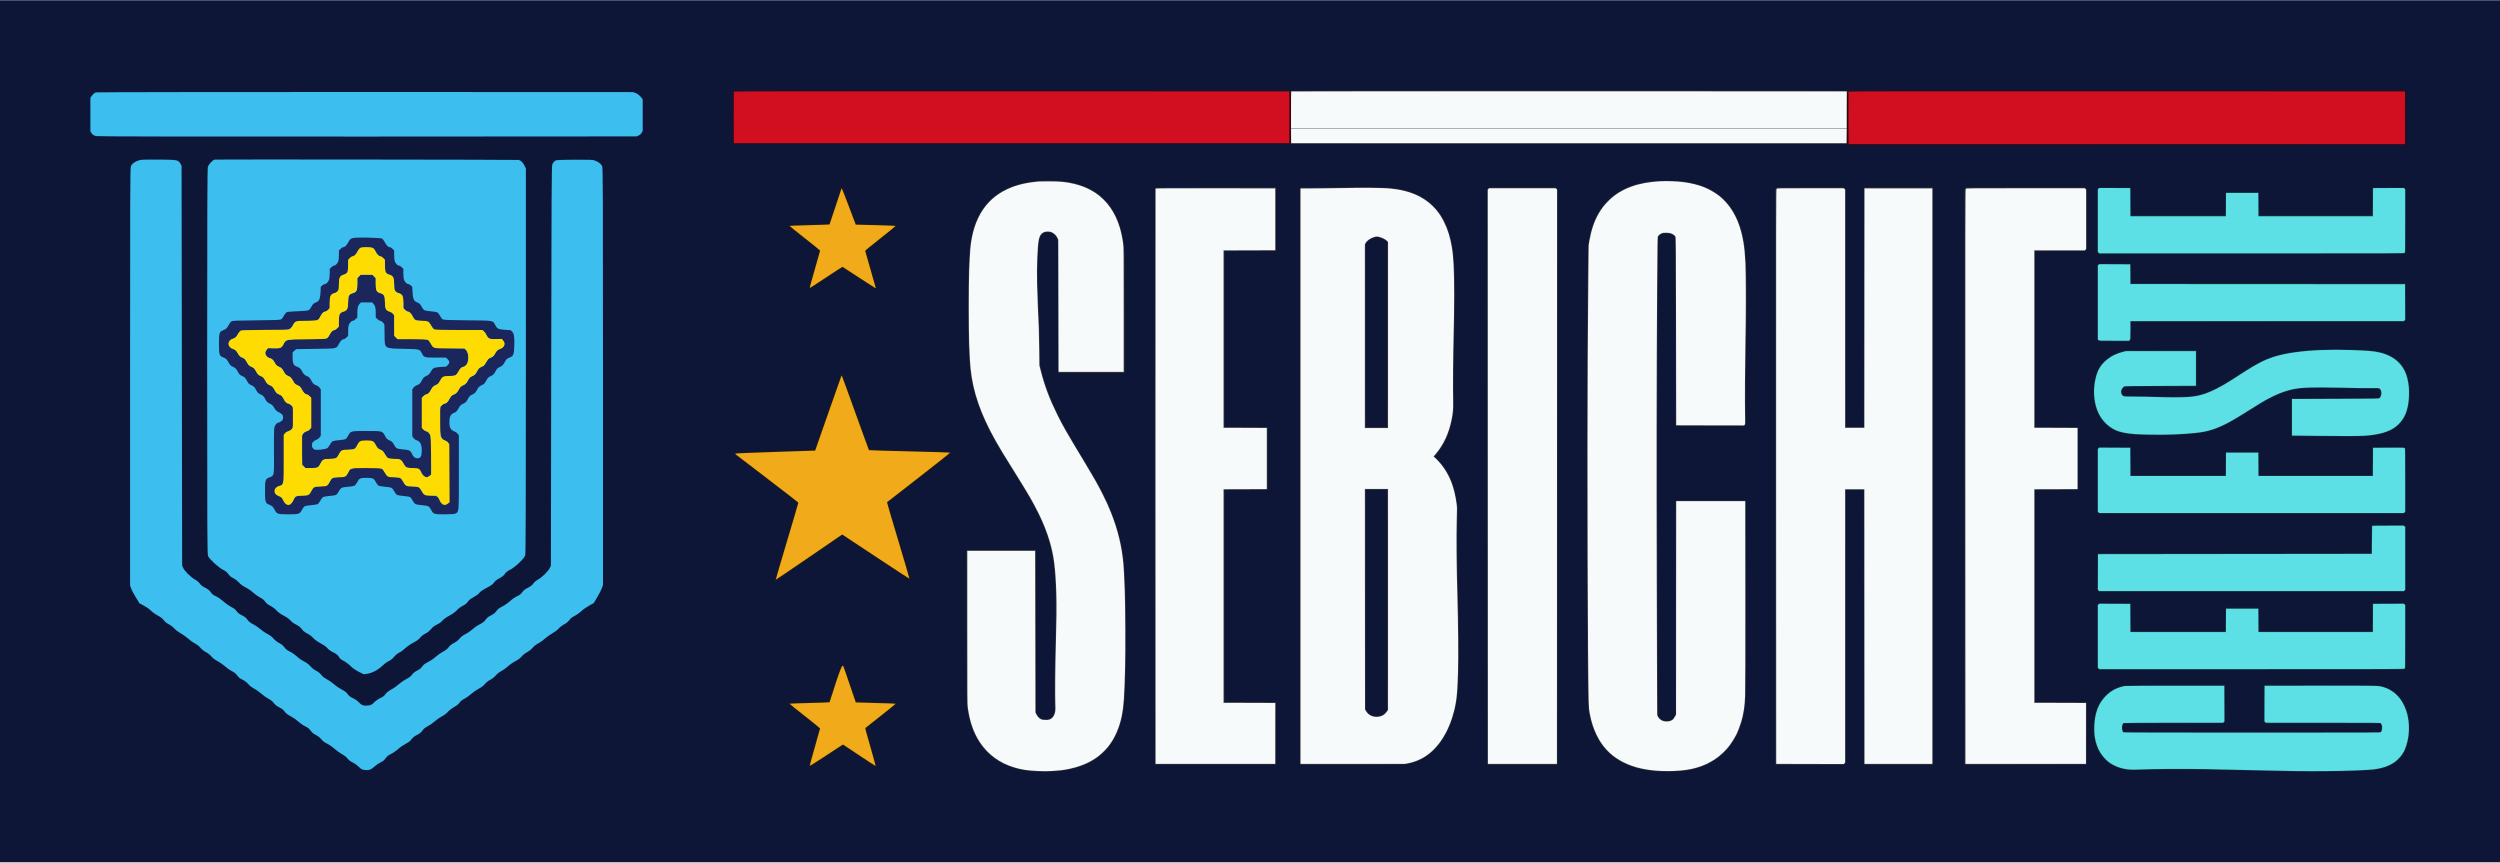
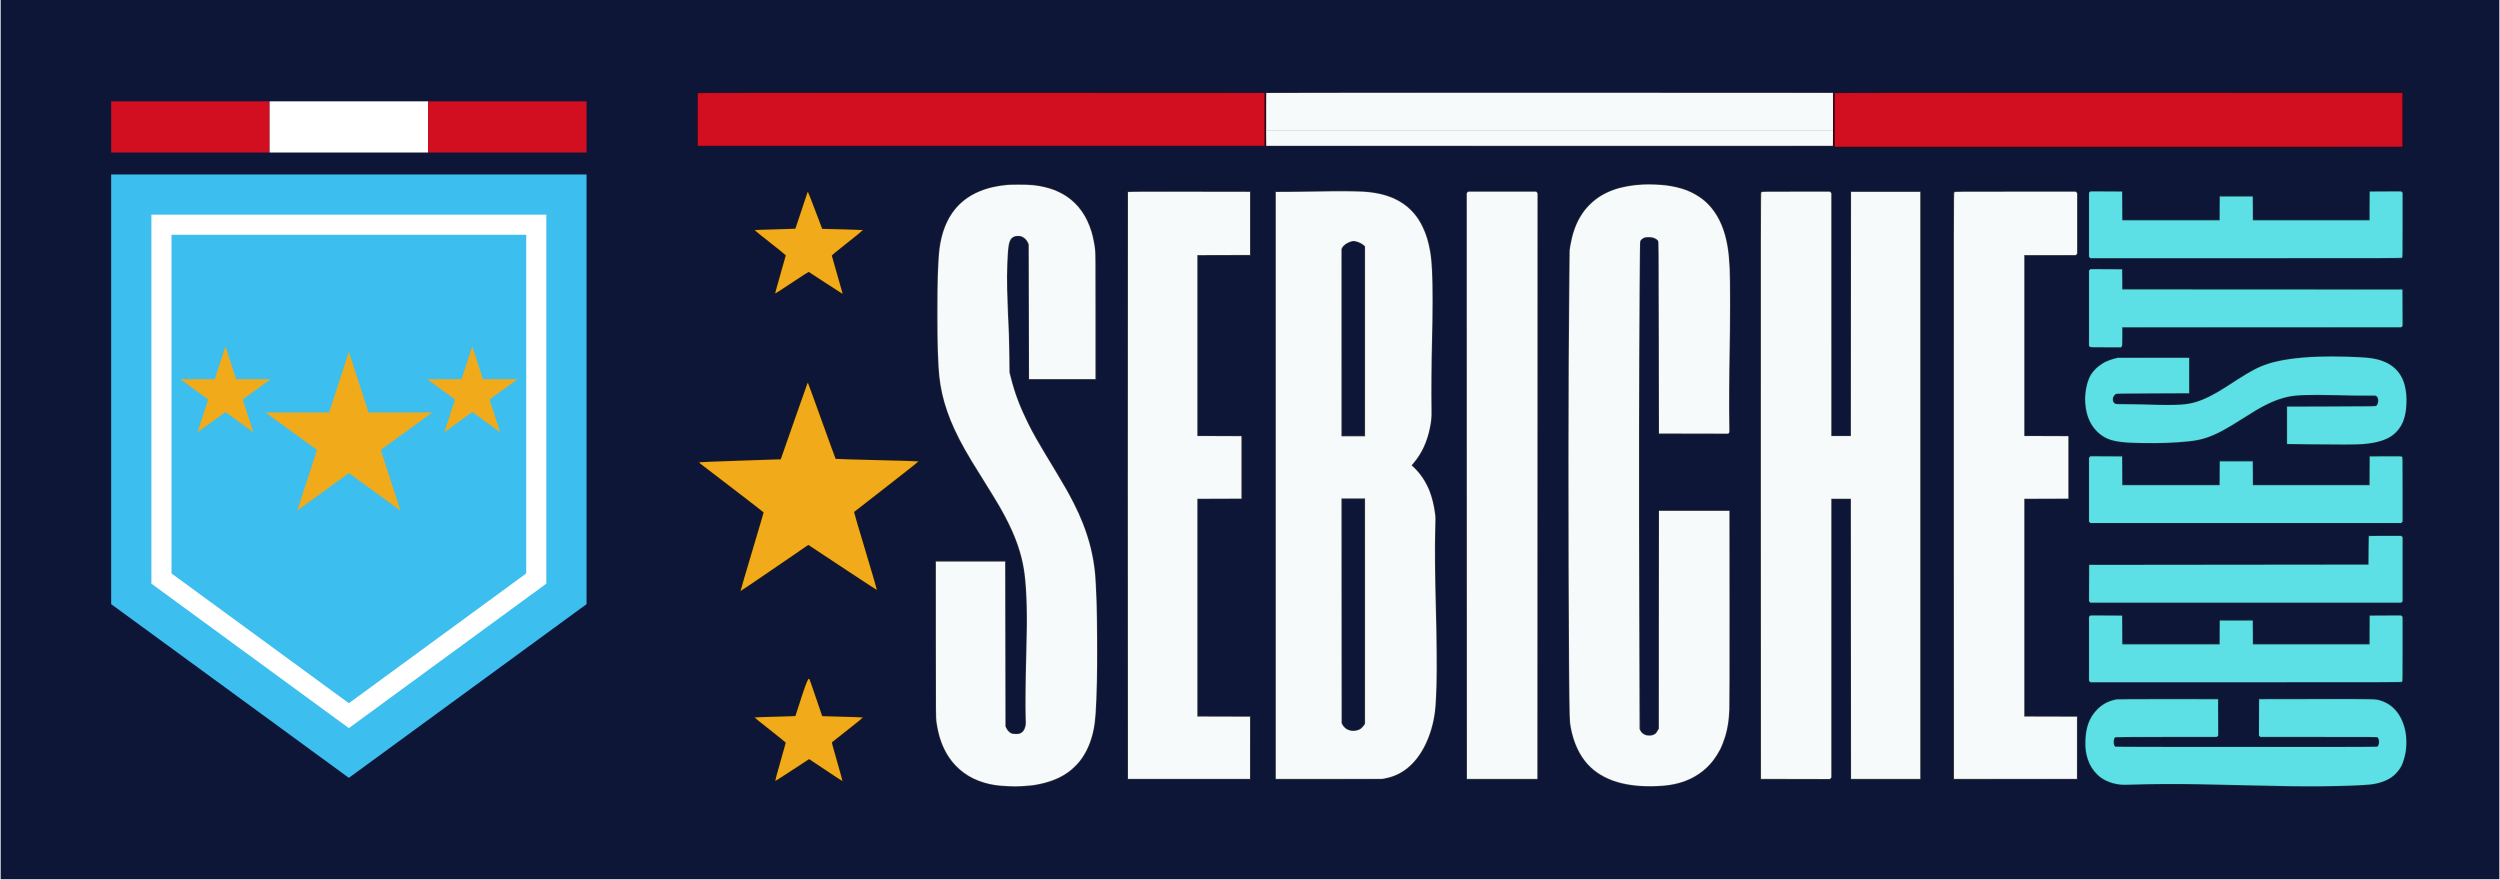
- <svg xmlns="http://www.w3.org/2000/svg" viewBox="-300 -300 8298 2861" width="1200" height="414">
-   <rect x="-300" y="-300" width="8298" height="2861" fill="#0E1638" />
-   <svg x="0" y="0" width="1833.2" height="2261" viewBox="192 80 960 1184">
-     <g transform="translate(0,1344) scale(0.1,-0.1)" fill="#3CBEEF">
-       <path d="M2020 12610 c-40 -10 -67 -39 -130 -142 l-45 -73 -3 -147 -3 -147 46 -98 c59 -122 75 -139 139 -153 35 -7 1474 -9 4721 -8 l4670 3 37 17 c32 14 45 31 90 120 l53 103 -1 136 0 136 -27 54 c-45 92 -109 164 -164 185 l-48 19 -4650 2 c-2557 0 -4666 -3 -4685 -7z" />
-       <path d="M2803 11438 c-82 -14 -151 -56 -178 -108 -14 -26 -15 -436 -15 -3660 l0 -3630 18 -53 c10 -28 47 -98 82 -155 l64 -103 79 -42 c43 -23 99 -63 125 -90 26 -26 79 -63 117 -83 49 -25 79 -48 100 -77 20 -27 53 -54 93 -75 34 -18 76 -51 94 -73 19 -23 64 -57 107 -81 41 -23 101 -65 133 -94 31 -29 83 -66 116 -83 35 -18 73 -47 96 -76 23 -27 61 -57 95 -75 34 -17 72 -47 95 -75 25 -30 61 -57 106 -80 37 -19 94 -59 127 -88 32 -30 86 -68 120 -85 37 -19 73 -47 90 -69 35 -48 46 -56 108 -87 28 -14 67 -45 88 -70 22 -27 64 -59 105 -81 37 -19 94 -60 127 -90 33 -30 88 -68 121 -85 42 -21 71 -45 92 -74 22 -30 51 -53 95 -75 45 -22 74 -45 95 -75 22 -31 51 -53 99 -77 37 -19 96 -59 131 -91 35 -31 91 -70 125 -86 46 -22 71 -42 95 -76 23 -32 52 -56 92 -76 35 -18 73 -47 96 -76 25 -31 59 -56 101 -75 34 -17 92 -57 128 -89 36 -33 92 -73 124 -90 37 -18 74 -47 98 -76 25 -31 56 -55 92 -71 29 -13 76 -46 103 -73 39 -39 58 -50 94 -56 80 -12 122 2 180 56 29 27 77 60 107 74 39 17 63 36 88 71 25 35 50 55 96 77 34 16 90 55 125 86 35 32 94 72 131 91 48 24 77 46 99 77 22 30 51 54 96 76 45 23 73 45 94 75 20 30 48 53 91 75 34 17 88 55 120 84 32 29 90 69 128 89 41 22 83 53 105 80 21 24 66 59 105 81 45 24 77 50 94 75 17 26 45 49 88 70 34 18 88 56 120 86 33 29 90 69 127 88 45 23 81 50 106 80 23 28 61 58 95 75 34 18 72 48 95 75 23 29 61 58 96 76 33 17 86 54 118 84 32 30 90 70 129 89 46 24 82 51 107 81 23 28 61 58 95 75 34 18 72 48 95 75 23 29 61 58 96 76 33 17 85 54 118 84 32 29 92 72 132 94 43 24 88 58 106 80 18 22 60 55 94 73 41 21 73 48 93 75 20 29 49 52 92 73 34 17 85 53 113 80 29 28 90 71 136 97 l84 47 62 105 c35 58 71 130 80 158 l18 53 0 3625 c0 3218 -1 3629 -15 3655 -19 37 -69 75 -126 96 -37 13 -93 15 -347 14 -166 0 -313 -5 -325 -9 -25 -10 -48 -33 -68 -71 -12 -21 -15 -573 -19 -3500 l-5 -3475 -17 -38 c-26 -56 -134 -164 -204 -203 -38 -21 -71 -49 -87 -73 -17 -26 -45 -48 -91 -71 -48 -23 -76 -45 -99 -77 -23 -33 -48 -52 -92 -72 -33 -15 -88 -53 -121 -84 -34 -31 -94 -73 -133 -92 -54 -27 -80 -47 -103 -80 -22 -32 -50 -53 -95 -76 -46 -23 -72 -44 -94 -76 -23 -32 -48 -52 -102 -79 -39 -19 -94 -57 -122 -84 -29 -26 -83 -64 -122 -83 -46 -24 -82 -51 -107 -82 -23 -28 -61 -57 -97 -76 -38 -19 -70 -44 -90 -71 -20 -29 -53 -54 -99 -79 -38 -20 -94 -59 -126 -88 -31 -29 -91 -70 -133 -91 -55 -28 -84 -50 -103 -79 -18 -27 -47 -50 -88 -71 -40 -20 -70 -44 -88 -70 -19 -28 -51 -52 -107 -81 -44 -24 -103 -65 -132 -92 -29 -27 -84 -66 -122 -86 -48 -25 -80 -50 -101 -80 -22 -30 -48 -50 -88 -68 -32 -13 -80 -47 -108 -74 -43 -43 -57 -50 -101 -56 -82 -9 -117 2 -165 54 -26 27 -68 57 -105 74 -46 20 -70 39 -90 69 -20 29 -48 51 -98 77 -38 19 -99 60 -134 91 -35 31 -94 72 -132 92 -45 24 -78 50 -98 78 -20 27 -52 52 -90 71 -36 19 -74 48 -97 76 -25 31 -61 58 -106 81 -38 19 -96 59 -129 90 -33 30 -88 68 -123 85 -46 22 -71 42 -94 74 -21 30 -50 54 -91 74 -36 19 -74 48 -97 76 -25 31 -61 58 -106 81 -37 19 -93 57 -123 84 -30 27 -86 65 -124 85 -51 25 -78 46 -100 78 -22 32 -48 53 -96 77 -47 24 -75 45 -93 72 -18 28 -46 50 -94 74 -37 19 -98 62 -135 96 -39 34 -94 73 -129 89 -47 20 -69 38 -92 72 -23 32 -49 53 -97 77 -47 23 -75 45 -92 71 -16 24 -49 52 -87 73 -73 41 -178 145 -203 201 l-18 40 -5 3475 -5 3475 -20 35 c-40 67 -48 69 -362 72 -155 2 -299 0 -320 -4z" />
-       <path d="M4081 11442 c-34 -5 -104 -80 -119 -128 -9 -32 -12 -768 -12 -3382 0 -2990 2 -3346 15 -3380 21 -53 182 -200 262 -241 44 -22 71 -44 92 -75 22 -31 47 -52 85 -70 32 -15 72 -46 98 -75 28 -32 68 -61 116 -85 40 -20 100 -61 132 -91 32 -30 86 -68 119 -85 42 -21 69 -43 87 -70 19 -28 48 -51 95 -76 41 -22 82 -53 103 -78 23 -28 64 -58 124 -90 57 -30 101 -62 121 -86 18 -22 57 -51 97 -71 48 -24 76 -46 98 -77 21 -30 52 -54 98 -79 39 -20 82 -52 101 -77 23 -26 67 -58 127 -91 57 -31 103 -63 121 -87 18 -21 53 -48 87 -64 65 -30 98 -57 118 -96 9 -17 38 -40 75 -59 34 -17 87 -56 118 -87 37 -38 85 -72 143 -101 l87 -44 58 7 c82 9 194 67 268 140 33 32 83 68 110 81 33 14 66 40 95 75 27 32 62 61 89 73 24 10 71 45 105 76 34 31 96 74 139 96 54 27 91 54 118 86 23 28 60 57 92 72 34 16 69 44 97 77 30 36 62 61 106 81 39 18 75 45 93 67 18 24 64 56 121 87 60 33 104 65 127 91 20 25 62 57 102 78 47 24 76 48 94 75 18 28 48 51 98 77 41 22 84 53 101 76 21 25 63 54 128 87 73 38 103 60 124 90 18 26 50 51 95 75 47 25 76 48 95 76 18 28 46 50 94 74 91 47 245 195 261 251 8 29 11 974 11 3380 l0 3340 -24 51 c-24 52 -63 90 -100 100 -23 5 -5246 11 -5285 6z" />
-     </g>
-     <g transform="translate(0,1344) scale(0.1,-0.1)" fill="#1B265C">
-       <path d="M6530 10084 c-74 -6 -98 -20 -126 -76 -28 -55 -60 -88 -87 -88 -10 0 -32 -13 -48 -29 l-29 -29 0 -81 c0 -44 -5 -92 -11 -108 -14 -38 -48 -73 -72 -73 -10 0 -32 -13 -48 -29 l-29 -29 0 -81 c0 -44 -5 -92 -11 -108 -14 -37 -48 -73 -70 -73 -10 0 -31 -11 -46 -24 l-28 -24 -5 -101 c-6 -102 -21 -142 -61 -162 -7 -3 -27 -13 -42 -20 -18 -8 -39 -32 -53 -61 -13 -26 -34 -54 -47 -62 -15 -10 -73 -15 -194 -20 -112 -4 -180 -10 -194 -18 -11 -7 -32 -34 -45 -60 -13 -26 -34 -54 -47 -62 -18 -12 -98 -15 -432 -18 -339 -3 -414 -6 -433 -18 -13 -8 -37 -40 -53 -71 -29 -54 -39 -63 -101 -87 -56 -23 -63 -50 -63 -232 0 -182 7 -209 63 -232 62 -24 72 -33 102 -89 25 -48 38 -61 80 -80 41 -18 54 -31 80 -80 25 -48 38 -61 80 -80 41 -18 54 -31 80 -80 25 -48 38 -61 80 -80 41 -18 54 -31 80 -80 25 -48 38 -61 80 -80 41 -18 54 -31 80 -80 25 -48 38 -61 79 -79 38 -18 54 -33 77 -74 21 -37 41 -57 71 -71 64 -31 83 -53 83 -96 0 -29 -6 -43 -31 -63 -17 -14 -39 -26 -48 -26 -32 0 -68 -47 -76 -97 -4 -25 -5 -213 -4 -417 3 -432 9 -403 -93 -444 -56 -23 -63 -50 -63 -232 0 -182 7 -209 63 -232 62 -24 72 -33 101 -87 43 -81 54 -85 241 -85 184 0 200 5 236 76 13 26 34 54 47 62 12 9 61 17 112 21 50 4 101 12 113 18 13 6 35 33 48 59 13 26 34 54 47 62 12 9 61 17 112 21 50 4 101 12 113 18 13 6 35 33 48 59 13 26 34 54 47 62 12 9 61 17 112 21 50 4 101 12 113 18 13 6 35 33 48 58 35 71 52 79 164 79 112 0 129 -8 164 -79 13 -25 35 -52 48 -58 12 -6 64 -14 113 -18 51 -4 100 -12 112 -21 13 -8 34 -36 47 -62 13 -26 35 -53 48 -59 12 -6 64 -14 113 -18 51 -4 100 -12 112 -21 13 -8 34 -36 47 -62 13 -26 35 -53 48 -59 12 -6 64 -14 113 -18 51 -4 100 -12 112 -21 13 -8 34 -36 47 -62 36 -72 52 -77 241 -76 135 1 168 4 189 17 52 35 51 15 51 709 l0 647 -21 28 c-11 15 -36 33 -54 39 -74 25 -98 82 -87 206 4 48 11 66 33 89 15 16 35 29 43 29 26 1 56 32 85 86 22 41 37 55 77 73 41 19 54 32 79 80 26 49 39 62 80 80 42 19 55 32 80 80 26 49 39 62 80 80 42 19 55 32 80 80 26 49 39 62 80 80 42 19 55 32 80 80 26 49 39 62 80 80 42 19 55 32 80 80 30 56 40 65 102 89 50 20 62 53 66 183 6 162 -3 225 -36 259 l-27 27 -99 6 c-115 8 -136 18 -170 85 -41 79 -20 76 -481 80 -334 3 -414 6 -432 18 -13 8 -34 36 -47 62 -13 26 -35 53 -48 59 -12 6 -63 14 -113 18 -51 4 -100 12 -112 21 -13 8 -34 36 -47 62 -14 29 -35 53 -53 61 -15 7 -35 17 -42 20 -40 20 -55 60 -61 162 l-5 101 -28 24 c-15 13 -36 24 -46 24 -22 0 -56 36 -70 73 -6 16 -11 64 -11 108 l0 81 -29 29 c-16 16 -38 29 -48 29 -24 0 -58 35 -72 73 -6 16 -11 64 -11 108 l0 81 -29 29 c-16 16 -38 29 -48 29 -27 0 -59 33 -87 88 -13 26 -34 53 -46 60 -22 14 -343 24 -460 16z m308 -190 c12 -8 33 -37 46 -63 14 -28 36 -52 53 -60 15 -7 35 -17 42 -20 40 -20 55 -60 61 -162 l5 -101 28 -24 c15 -13 36 -24 46 -24 22 0 56 -36 70 -73 6 -16 11 -64 11 -108 l0 -81 29 -29 c16 -16 38 -29 48 -29 24 0 58 -35 72 -73 6 -16 11 -64 11 -108 l0 -81 29 -29 c16 -16 38 -29 48 -29 27 0 59 -33 87 -88 13 -26 35 -53 48 -59 12 -6 64 -14 113 -18 50 -3 100 -13 112 -20 12 -8 33 -36 48 -63 14 -26 36 -54 48 -62 18 -12 98 -15 432 -18 457 -4 439 -1 476 -75 35 -69 50 -77 162 -77 l98 0 24 -25 c32 -31 34 -84 4 -111 -12 -10 -40 -28 -62 -39 -30 -14 -50 -34 -71 -71 -23 -41 -39 -56 -77 -74 -41 -18 -54 -31 -79 -79 -26 -49 -39 -62 -80 -80 -42 -19 -55 -32 -80 -80 -26 -48 -39 -62 -79 -79 -39 -18 -53 -33 -80 -81 -27 -48 -42 -62 -80 -80 -39 -17 -53 -32 -80 -80 -28 -48 -42 -62 -82 -80 -41 -19 -54 -32 -79 -80 -30 -56 -40 -65 -102 -89 -54 -22 -63 -51 -66 -227 -6 -258 13 -368 69 -396 7 -3 25 -12 39 -18 52 -24 51 -17 53 -558 l1 -506 -23 -18 c-48 -39 -119 -11 -141 55 -19 59 -44 73 -150 80 -54 4 -104 13 -117 21 -12 8 -34 37 -48 64 -33 59 -51 67 -165 76 -97 7 -122 20 -150 75 -35 68 -50 76 -158 84 -56 4 -106 13 -119 21 -12 8 -33 37 -48 64 -41 75 -44 76 -315 76 -271 0 -278 -2 -316 -77 -13 -26 -34 -54 -47 -62 -12 -9 -61 -17 -112 -21 -49 -4 -101 -12 -113 -18 -13 -6 -35 -33 -48 -59 -13 -26 -34 -54 -47 -62 -12 -9 -61 -17 -112 -21 -49 -4 -101 -12 -113 -18 -13 -6 -35 -33 -48 -59 -33 -66 -53 -76 -164 -84 -106 -7 -131 -21 -150 -80 -22 -65 -89 -93 -139 -58 -12 9 -31 36 -42 61 -14 34 -27 47 -56 59 -59 25 -83 52 -83 95 0 29 7 43 31 63 17 14 39 26 48 26 32 0 68 47 76 97 4 25 5 213 4 417 -3 432 -9 403 93 444 56 23 63 50 63 232 0 182 -7 209 -63 232 -62 24 -72 33 -102 89 -25 48 -38 61 -80 80 -41 18 -54 31 -80 80 -25 48 -38 61 -80 80 -41 18 -54 31 -80 80 -25 48 -38 61 -80 80 -41 18 -54 31 -80 80 -25 48 -38 61 -80 80 -41 18 -54 31 -80 80 -25 48 -38 61 -79 79 -38 18 -54 33 -77 74 -21 37 -41 57 -71 71 -64 31 -83 53 -83 95 0 42 24 69 83 94 23 9 44 28 55 48 9 18 29 45 44 60 l26 28 329 0 c341 0 492 10 530 36 13 8 32 32 43 54 32 63 45 67 237 74 112 4 180 10 194 18 11 7 32 34 45 60 28 55 60 88 87 88 10 0 32 13 48 29 l29 29 0 81 c0 44 5 92 11 108 14 38 48 73 72 73 10 0 32 13 48 29 l29 29 0 81 c0 44 5 92 11 108 14 37 48 73 70 73 10 0 31 11 46 24 l28 24 5 101 c6 102 21 142 61 162 7 3 27 13 42 20 17 8 39 32 53 60 35 71 52 79 164 79 71 0 101 -4 118 -16z" />
-       <path d="M6589 9411 l-29 -29 0 -100 c0 -116 -14 -144 -80 -162 -62 -17 -80 -48 -80 -141 0 -43 -5 -90 -11 -106 -14 -37 -48 -73 -70 -73 -10 0 -31 -11 -46 -24 l-28 -24 -5 -101 c-6 -102 -21 -142 -61 -162 -7 -3 -27 -13 -42 -20 -17 -8 -39 -32 -53 -60 -40 -80 -36 -79 -314 -79 -263 0 -411 -12 -447 -36 -13 -8 -34 -36 -47 -62 -33 -65 -52 -73 -169 -70 l-99 3 -24 -28 c-13 -15 -24 -41 -24 -56 0 -36 32 -77 67 -86 46 -11 72 -33 97 -83 14 -28 36 -53 53 -61 15 -8 39 -19 51 -25 13 -6 37 -36 53 -67 24 -49 36 -60 78 -80 42 -18 55 -31 81 -80 25 -48 38 -61 79 -80 40 -18 55 -32 77 -73 29 -54 59 -85 85 -86 8 0 28 -13 44 -30 l29 -30 1 -237 c1 -131 -1 -250 -3 -265 -5 -33 -47 -78 -73 -78 -30 0 -69 -42 -80 -85 -5 -24 -6 -134 -2 -270 l6 -230 28 -27 27 -28 99 0 c112 0 127 8 162 77 30 59 52 71 156 78 50 4 101 12 113 18 13 6 35 33 48 59 13 26 34 54 47 62 12 9 61 17 112 21 50 4 101 12 113 18 13 6 35 33 48 58 35 71 52 79 164 79 112 0 129 -8 165 -80 20 -39 34 -52 74 -70 39 -18 55 -33 76 -72 43 -78 53 -84 163 -92 110 -8 133 -18 162 -76 35 -68 50 -77 158 -84 53 -4 105 -12 115 -17 10 -6 27 -30 37 -53 21 -49 62 -86 96 -86 12 0 35 11 50 23 l27 24 3 264 c5 365 -7 451 -67 480 -7 3 -26 12 -40 19 -50 23 -53 41 -53 316 l0 254 29 30 c16 17 36 30 44 30 26 1 56 32 85 86 23 42 37 55 77 74 40 18 54 31 74 71 35 67 54 77 167 85 109 8 123 16 159 87 24 47 55 76 82 77 10 0 31 13 47 28 52 52 53 211 1 263 l-27 26 -259 7 c-195 6 -265 11 -282 21 -12 8 -33 36 -48 63 -14 26 -35 54 -47 61 -16 10 -85 15 -262 18 -133 2 -251 6 -263 9 -13 2 -31 16 -40 31 -15 23 -18 51 -18 194 l0 167 -21 29 c-11 15 -34 33 -51 38 -69 23 -93 70 -93 183 0 94 -18 125 -80 142 -66 18 -80 46 -80 162 l0 100 -29 29 -29 29 -102 0 -102 0 -29 -29z m249 -473 c32 -35 42 -72 42 -159 l0 -81 29 -29 c16 -16 38 -29 49 -29 25 0 72 -47 73 -74 1 -11 2 -91 3 -176 2 -239 -11 -230 328 -237 283 -6 284 -6 319 -76 38 -75 41 -77 242 -77 l179 0 29 -29 c36 -37 37 -65 1 -100 l-27 -28 -99 -6 c-115 -8 -134 -17 -171 -85 -21 -39 -37 -54 -76 -71 -41 -19 -54 -32 -79 -80 -30 -56 -40 -65 -102 -89 -15 -6 -35 -23 -45 -39 l-18 -27 0 -407 0 -408 21 -28 c11 -15 34 -33 51 -38 69 -23 93 -70 93 -183 0 -96 -20 -132 -74 -132 -43 0 -74 24 -96 76 -25 58 -50 71 -155 78 -51 4 -100 14 -112 22 -13 8 -34 36 -48 63 -20 40 -34 53 -74 72 -42 18 -55 31 -80 79 -45 85 -46 85 -321 85 -271 0 -278 -2 -316 -77 -13 -26 -34 -54 -47 -62 -12 -9 -61 -17 -112 -21 -49 -4 -101 -12 -113 -18 -13 -6 -35 -33 -48 -59 -13 -26 -34 -54 -47 -62 -32 -21 -193 -39 -221 -24 -32 17 -45 40 -46 79 0 41 24 69 82 92 20 9 45 28 55 43 l18 28 0 401 0 401 -18 27 c-10 16 -30 33 -45 39 -62 24 -72 33 -102 89 -25 48 -38 61 -80 80 -41 18 -54 31 -79 79 -29 53 -40 63 -103 88 -48 20 -63 56 -63 155 l0 89 31 28 32 27 333 5 c376 5 365 3 405 80 28 55 60 88 87 88 10 0 32 13 48 29 l29 29 0 81 c0 44 5 92 11 108 14 38 48 73 72 73 10 0 32 13 48 29 l29 29 0 81 c0 87 10 124 42 159 l21 22 97 0 97 0 21 -22z" />
-     </g>
-     <g transform="translate(0,1344) scale(0.1,-0.1)" fill="#FEDB01">
-       <path d="M6604 9902 c-12 -9 -32 -37 -44 -62 -24 -50 -55 -79 -83 -80 -10 0 -32 -13 -48 -29 l-29 -29 0 -100 c0 -116 -14 -144 -80 -162 -65 -18 -80 -47 -80 -160 0 -113 -15 -142 -80 -160 -66 -18 -80 -46 -80 -162 l0 -100 -29 -29 c-16 -16 -38 -29 -48 -29 -28 -1 -59 -30 -83 -80 -38 -78 -42 -79 -240 -80 -197 -1 -201 -2 -239 -77 -12 -24 -33 -51 -48 -60 l-27 -18 -406 -3 c-288 -2 -412 -6 -428 -14 -13 -7 -35 -34 -48 -60 -25 -50 -51 -72 -97 -83 -35 -9 -67 -50 -67 -85 0 -35 32 -76 67 -85 46 -11 72 -33 97 -83 13 -26 36 -53 50 -60 14 -7 38 -17 52 -24 15 -7 37 -35 54 -68 15 -31 39 -60 52 -66 12 -6 36 -17 51 -25 19 -8 39 -34 57 -69 18 -35 38 -61 57 -69 15 -8 39 -19 51 -25 13 -6 37 -35 52 -66 18 -35 38 -61 57 -69 15 -8 39 -19 51 -25 13 -6 37 -35 52 -66 17 -33 39 -61 54 -68 14 -7 38 -17 52 -24 15 -7 37 -34 51 -63 27 -54 58 -84 86 -85 10 0 32 -13 48 -29 l29 -29 0 -180 0 -179 -21 -26 c-11 -15 -38 -31 -59 -37 -21 -6 -48 -22 -59 -37 l-21 -26 0 -414 c0 -469 2 -455 -77 -474 -74 -19 -106 -88 -65 -139 10 -13 38 -30 63 -39 38 -14 48 -24 74 -76 50 -100 119 -103 165 -8 44 90 49 93 159 93 110 0 126 8 161 80 35 72 51 79 160 80 109 1 125 8 160 80 35 72 51 79 160 80 109 1 125 8 160 80 40 81 33 80 312 80 161 0 256 -4 272 -11 13 -6 36 -34 51 -63 42 -78 56 -86 157 -86 48 0 98 -5 112 -11 13 -6 36 -34 51 -63 42 -78 56 -86 157 -86 48 0 98 -5 112 -11 13 -6 36 -34 51 -63 43 -79 55 -86 166 -86 l96 0 20 -22 c11 -13 30 -44 41 -70 31 -71 86 -89 138 -44 l28 23 -3 504 -2 504 -18 25 c-10 14 -33 30 -51 36 -45 15 -76 47 -84 85 -3 17 -6 137 -6 266 l0 235 29 29 c16 16 38 29 48 29 28 1 59 31 86 85 14 28 36 55 49 61 12 6 36 17 51 25 17 8 40 35 58 69 25 48 38 61 79 79 42 19 55 32 80 80 26 49 39 62 81 80 42 20 54 31 78 80 18 34 39 61 55 69 14 7 38 17 52 24 15 7 37 35 54 68 17 33 39 61 54 68 14 7 38 17 52 24 14 7 37 34 50 60 25 50 51 72 97 83 35 9 67 50 67 86 0 15 -11 41 -24 56 l-24 28 -99 -3 c-118 -3 -136 4 -170 73 -14 27 -35 58 -47 67 l-21 18 -407 0 c-278 0 -415 4 -432 11 -13 6 -36 34 -51 63 -43 79 -55 85 -165 86 -109 1 -125 8 -160 80 -24 50 -55 79 -83 80 -10 0 -32 13 -48 29 l-29 29 0 100 c0 116 -14 144 -80 162 -65 18 -80 47 -80 160 0 113 -15 142 -80 160 -66 18 -80 46 -80 162 l0 100 -29 29 c-16 16 -38 29 -48 29 -28 1 -59 30 -83 80 -35 72 -51 80 -160 80 -75 0 -100 -4 -116 -18z m247 -491 l29 -29 0 -100 c0 -116 14 -144 80 -162 65 -18 80 -47 80 -160 0 -113 15 -142 80 -160 21 -6 48 -22 59 -37 l21 -26 0 -179 0 -180 29 -29 29 -29 251 0 c163 0 259 -4 275 -11 13 -6 36 -34 51 -63 48 -89 35 -86 328 -86 l259 0 28 -28 c53 -53 53 -211 0 -264 -16 -15 -37 -28 -47 -28 -28 -1 -57 -30 -88 -86 -15 -29 -38 -57 -51 -63 -14 -6 -64 -11 -112 -11 -102 0 -117 -9 -155 -85 -14 -28 -36 -55 -49 -61 -12 -6 -36 -17 -51 -25 -18 -8 -38 -33 -54 -64 -27 -54 -58 -84 -86 -85 -10 0 -32 -13 -48 -29 l-29 -29 0 -262 0 -262 29 -29 c16 -16 38 -29 49 -29 28 0 69 -45 75 -83 3 -18 7 -175 9 -350 l3 -319 -28 -24 c-15 -13 -39 -24 -51 -24 -33 0 -76 37 -93 79 -30 72 -46 81 -144 81 -49 0 -99 5 -113 11 -13 6 -36 34 -51 63 -42 78 -56 86 -157 86 -48 0 -98 5 -112 11 -14 7 -38 36 -55 68 -18 35 -41 62 -58 70 -15 8 -39 19 -51 25 -13 6 -35 33 -49 61 -39 77 -52 85 -163 85 -109 0 -125 -8 -160 -80 -35 -72 -51 -79 -160 -80 -109 -1 -125 -8 -160 -80 -35 -72 -51 -79 -160 -80 -109 -1 -125 -8 -160 -80 -35 -72 -50 -80 -163 -80 l-99 0 -29 29 -29 29 0 260 0 259 21 26 c11 15 38 31 59 37 21 6 48 22 59 37 l21 26 0 259 0 260 -29 29 c-16 16 -38 29 -48 29 -28 1 -59 31 -86 85 -14 29 -36 56 -51 63 -14 7 -38 17 -52 24 -15 7 -37 35 -54 68 -18 35 -38 61 -57 69 -15 8 -39 19 -51 25 -13 6 -37 35 -52 66 -15 31 -39 60 -52 66 -12 6 -36 17 -51 25 -17 8 -39 33 -53 61 -25 50 -51 72 -97 83 -35 9 -67 50 -67 86 0 15 11 41 24 56 l24 28 99 -3 c117 -3 136 5 169 70 43 85 34 83 404 86 225 2 332 6 348 15 13 6 35 34 49 62 27 54 58 84 86 85 10 0 32 13 48 29 l29 29 0 100 c0 116 14 144 80 162 65 18 80 47 80 160 0 113 15 142 80 160 66 18 80 46 80 162 l0 100 29 29 29 29 102 0 102 0 29 -29z" />
+ <svg xmlns="http://www.w3.org/2000/svg" viewBox="-300 -300 8131 2861" width="1200" height="422">
+   <rect x="-300" y="-300" width="8131" height="2861" fill="#0E1638" />
+   <svg x="0" y="0" width="1666.0" height="2261" viewBox="140 40 560 760">
+     <rect x="160.000" y="50" width="173.333" height="56" fill="#D10F21" />
+     <rect x="333.333" y="50" width="173.333" height="56" fill="#FFFFFF" />
+     <rect x="506.667" y="50" width="173.333" height="56" fill="#D10F21" />
+     <path d="M160 130 H680 V600 L420 790 L160 600 Z" fill="#3CBEEF" />
+     <path d="M215 185 H625 V572 L420 722 L215 572 Z" fill="none" stroke="#FFFFFF" stroke-width="22" />
+     <g fill="#F1AA19">
+       <path d="M285.00,318.00 L296.68,353.93 L334.45,353.93 L303.89,376.14 L315.56,412.07 L285.00,389.86 L254.44,412.07 L266.11,376.14 L235.55,353.93 L273.32,353.93Z" />
+       <path d="M420.00,324.00 L441.56,390.33 L511.30,390.33 L454.88,431.33 L476.43,497.67 L420.00,456.67 L363.57,497.67 L385.12,431.33 L328.70,390.33 L398.44,390.33Z" />
+       <path d="M555.00,318.00 L566.68,353.93 L604.45,353.93 L573.89,376.14 L585.56,412.07 L555.00,389.86 L524.44,412.07 L536.11,376.14 L505.55,353.93 L543.32,353.93Z" />
    </g>
  </svg>
-   <svg x="2133.2" y="0" width="5565" height="2261" viewBox="181 464 5565 2261">
+   <svg x="1966.0" y="0" width="5565" height="2261" viewBox="181 464 5565 2261">
    <g transform="translate(0,2725) scale(0.1,-0.1)" fill="#3D3E3E">
      <path d="M10 27225 c0 -13 3339 -15 29995 -15 26656 0 29995 2 29995 15 0 13 -3339 15 -29995 15 -26656 0 -29995 -2 -29995 -15z" />
      <path d="M20292 22598 c-9 -9 -12 -163 -12 -630 l0 -618 9275 0 9275 0 0 618 c0 467 -3 621 -12 630 -9 9 -2081 12 -9263 12 -7182 0 -9254 -3 -9263 -12z" />
    </g>
    <g transform="translate(0,2725) scale(0.1,-0.1)" fill="#F7FAFB">
      <path d="M4 27239 c-3 -6 -2 -15 3 -20 5 -5 11921 -8 30004 -7 26653 3 29994 5 29994 18 0 13 -3341 15 -29997 18 -21595 1 -29999 -1 -30004 -9z" />
      <path d="M20337 22583 c-4 -3 -7 -282 -7 -620 l0 -613 9225 0 9225 0 -2 618 -3 617 -9216 3 c-5069 1 -9219 -1 -9222 -5z" />
    </g>
    <g transform="translate(0,2725) scale(0.1,-0.1)" fill="#3D3E3E">
      <path d="M20282 21103 l3 -248 9260 -5 c5264 -3 9265 -1 9273 4 9 6 12 69 12 252 l0 244 -9275 0 -9275 0 2 -247z" />
      <path d="M11915 19609 c-139 -12 -343 -44 -483 -75 -174 -38 -394 -114 -547 -188 -429 -206 -736 -512 -945 -941 -159 -325 -249 -692 -279 -1140 -60 -860 -64 -2453 -11 -3515 21 -407 64 -717 146 -1050 25 -102 80 -291 124 -420 151 -454 337 -857 633 -1375 146 -255 227 -388 591 -969 392 -627 521 -843 688 -1160 345 -655 547 -1252 622 -1841 20 -155 42 -414 58 -690 18 -309 15 -1437 -6 -2105 -23 -757 -30 -1453 -18 -1798 10 -277 10 -298 -9 -369 -30 -119 -85 -190 -174 -223 -16 -6 -72 -11 -124 -11 -81 0 -102 4 -148 26 -56 28 -105 80 -144 155 l-24 45 -3 2698 -2 2697 -1150 0 -1150 0 3 -2557 c3 -2359 4 -2567 20 -2673 59 -395 147 -689 288 -959 171 -328 401 -584 704 -784 200 -132 508 -256 770 -310 249 -52 432 -67 813 -67 190 0 344 5 440 15 283 29 562 90 778 170 244 90 488 234 671 394 250 219 458 539 578 891 99 291 152 576 174 940 67 1102 67 2986 0 4245 -29 556 -122 1050 -294 1570 -200 604 -452 1120 -968 1975 -105 173 -274 455 -377 625 -240 399 -395 673 -540 960 -135 267 -205 420 -305 670 -122 304 -229 643 -295 936 l-30 131 0 372 c0 390 -8 655 -40 1386 -11 245 -25 640 -32 878 -8 329 -8 513 0 760 13 357 34 629 57 734 25 117 72 190 150 231 32 17 58 21 130 22 79 0 96 -3 140 -27 101 -53 174 -151 194 -262 8 -42 11 -707 11 -2218 l0 -2158 1100 0 1100 0 0 2015 c0 1740 -2 2036 -15 2163 -34 326 -93 584 -191 840 -81 211 -199 418 -332 583 -86 107 -262 272 -370 349 -172 121 -364 215 -582 285 -207 66 -413 104 -674 125 -150 12 -577 11 -721 -1z" />
      <path d="M32465 19614 c-16 -2 -79 -9 -140 -15 -400 -40 -799 -164 -1094 -340 -283 -170 -527 -417 -699 -708 -137 -234 -242 -528 -307 -871 -24 -123 -27 -169 -35 -510 -21 -909 -35 -3840 -35 -7355 0 -3515 14 -6446 35 -7355 8 -341 11 -387 35 -510 87 -457 242 -823 469 -1115 68 -87 229 -247 321 -320 109 -86 202 -144 332 -209 316 -159 679 -251 1127 -287 198 -16 717 -7 886 16 225 29 407 72 596 140 609 221 1060 692 1289 1345 47 135 99 336 125 486 52 298 50 180 50 3711 l0 3283 -1160 0 -1160 0 0 -3540 0 -3541 -24 -47 c-46 -89 -84 -132 -143 -159 -42 -19 -72 -25 -126 -26 -43 0 -93 7 -124 17 -61 20 -136 83 -163 136 -19 37 -19 122 -31 3576 -12 3672 -7 8831 11 11079 l10 1249 25 38 c15 23 46 48 78 65 43 22 68 27 147 31 78 3 106 0 158 -17 80 -27 132 -61 157 -103 20 -33 20 -66 23 -3155 l2 -3123 1139 0 c1071 0 1139 1 1153 18 9 9 20 33 25 52 5 20 5 137 0 275 -10 276 -1 1924 13 2435 5 190 12 678 16 1085 9 940 -9 1627 -51 2000 -54 474 -170 874 -346 1190 -33 61 -93 155 -132 210 -85 119 -261 303 -374 391 -311 244 -681 386 -1183 456 -118 16 -213 20 -505 23 -198 2 -373 1 -390 -1z" />
      <path d="M22325 19398 c-231 -6 -707 -10 -1057 -11 l-638 -2 0 -9572 0 -9573 1668 0 c1075 0 1706 4 1776 10 135 13 272 42 385 82 126 44 305 140 412 220 274 205 492 481 665 843 115 241 203 508 259 790 58 288 75 506 96 1205 15 481 6 1407 -21 2385 -27 930 -36 2187 -21 2638 10 297 10 354 -4 465 -46 360 -140 693 -270 952 -103 205 -209 353 -373 522 l-114 117 73 88 c83 101 189 258 253 376 122 224 224 532 276 832 38 221 46 352 37 585 -11 295 -1 1544 18 2230 9 311 16 849 17 1195 1 992 -26 1430 -113 1829 -88 403 -232 733 -438 1001 -64 83 -203 226 -286 295 -331 270 -764 429 -1315 480 -98 9 -786 32 -845 28 -11 -1 -209 -5 -440 -10z m943 -1662 c79 -21 174 -69 221 -111 l41 -37 -2 -3077 -3 -3076 -360 0 -360 0 -3 3034 -2 3035 21 44 c23 46 93 108 163 144 61 31 146 57 191 57 22 1 64 -6 93 -13z m260 -12016 c1 -2005 0 -3654 -3 -3666 -2 -11 -31 -50 -64 -86 -43 -47 -77 -73 -123 -94 -57 -26 -73 -29 -168 -29 -97 0 -110 2 -170 31 -36 17 -82 45 -101 62 -19 17 -48 55 -65 84 l-29 53 -3 3635 c-1 1999 0 3641 3 3648 3 10 81 12 362 10 l358 -3 3 -3645z" />
      <path d="M15815 19378 c-3 -7 -4 -4315 -3 -9573 l3 -9560 2005 0 2005 0 3 1032 2 1033 -857 2 -858 3 0 3525 0 3525 718 3 717 2 0 1030 0 1030 -717 2 -718 3 0 2925 0 2925 858 3 857 2 0 1050 0 1050 -2005 0 c-1595 0 -2007 -3 -2010 -12z" />
      <path d="M26877 19362 l-27 -28 0 -9547 0 -9547 1160 0 1160 0 0 9547 0 9547 -27 28 -27 28 -1106 0 -1106 0 -27 -28z" />
      <path d="M36437 19362 l-27 -28 0 -9547 0 -9547 1133 0 1133 0 32 33 32 33 2 4529 3 4530 300 0 300 0 3 -4563 2 -4562 1145 0 1145 0 0 9575 0 9575 -1145 0 -1145 0 -2 -3977 -3 -3978 -300 0 -300 0 -3 3944 -2 3944 -26 34 -25 33 -1113 0 -1112 0 -27 -28z" />
      <path d="M42717 19362 l-27 -28 0 -9547 0 -9547 2023 2 2022 3 3 1032 2 1033 -857 2 -858 3 0 3525 0 3525 713 3 712 2 0 1030 0 1030 -712 2 -713 3 0 2925 0 2925 832 3 831 2 26 31 26 31 0 985 0 986 -26 34 -25 33 -1973 0 -1972 0 -27 -28z" />
    </g>
    <g transform="translate(0,2725) scale(0.1,-0.1)" fill="#F7FAFB">
      <path d="M20332 21108 l3 -243 9220 0 9220 0 3 243 2 242 -9225 0 -9225 0 2 -242z" />
      <path d="M32600 19603 c-370 -19 -716 -82 -977 -179 -298 -111 -531 -254 -736 -453 -147 -142 -236 -256 -342 -436 -146 -248 -249 -550 -310 -905 l-26 -155 -9 -850 c-5 -467 -14 -1748 -21 -2845 -19 -3258 0 -10524 31 -11430 7 -226 14 -299 35 -410 51 -268 120 -486 221 -698 92 -195 193 -346 331 -501 239 -265 584 -470 988 -586 354 -101 788 -144 1249 -125 326 15 526 44 759 110 449 129 827 386 1097 744 69 93 163 244 216 347 48 95 130 311 168 439 77 265 112 502 127 850 6 147 9 1399 7 3350 l-3 3115 -1145 0 -1145 0 -3 -3546 -2 -3546 -48 -79 c-42 -70 -54 -82 -106 -109 -48 -24 -75 -31 -137 -34 -97 -4 -167 16 -235 68 -32 24 -58 55 -76 91 l-27 55 -12 4155 c-11 4146 -8 7093 12 10109 9 1294 13 1600 24 1620 20 40 65 78 120 103 42 20 66 23 155 22 82 0 118 -5 164 -22 65 -24 118 -60 144 -100 16 -25 17 -211 22 -3147 l5 -3120 1126 -3 1126 -2 19 21 c18 20 19 35 14 263 -10 471 -4 1701 10 2361 19 838 20 2370 2 2725 -16 313 -35 508 -67 706 -88 526 -255 932 -522 1261 -78 97 -198 215 -292 287 -143 110 -333 217 -504 285 -189 75 -433 134 -677 165 -217 27 -545 40 -750 29z" />
      <path d="M11955 19594 c-16 -2 -79 -9 -140 -15 -154 -15 -357 -53 -509 -95 -403 -111 -744 -306 -996 -570 -288 -301 -478 -697 -574 -1193 -46 -235 -62 -434 -88 -1066 -17 -412 -17 -2033 0 -2455 18 -456 30 -666 48 -828 82 -772 334 -1498 824 -2372 137 -244 259 -446 617 -1018 469 -750 628 -1024 812 -1397 157 -317 273 -607 361 -900 151 -502 204 -915 231 -1790 12 -387 7 -863 -17 -1680 -19 -666 -28 -1657 -17 -1930 7 -171 7 -235 -4 -290 -26 -137 -93 -227 -195 -261 -37 -12 -74 -15 -146 -12 -73 3 -107 9 -137 25 -58 31 -120 99 -152 168 l-28 60 -5 2680 -5 2680 -1125 0 -1125 0 0 -2540 c0 -2391 1 -2548 18 -2669 65 -465 194 -834 404 -1150 269 -405 669 -695 1154 -834 241 -70 418 -96 767 -114 190 -9 288 -9 455 0 116 7 264 19 327 27 386 51 751 168 1020 327 53 31 134 84 180 119 103 76 261 228 343 329 215 266 375 623 457 1020 63 309 86 638 111 1595 13 505 7 2097 -10 2540 -21 534 -32 763 -47 925 -51 569 -187 1131 -404 1675 -94 237 -166 395 -295 650 -153 303 -278 524 -553 980 -667 1107 -746 1245 -947 1650 -252 509 -418 951 -547 1460 l-41 160 -7 585 c-4 322 -10 632 -14 690 -15 234 -47 1059 -56 1429 -13 586 11 1235 55 1468 17 90 57 174 98 209 58 49 114 68 202 68 66 0 90 -4 137 -26 79 -37 142 -98 181 -177 l32 -66 5 -2195 5 -2195 1080 0 1080 0 0 2060 c0 1939 -1 2068 -18 2195 -24 178 -70 395 -112 535 -153 505 -425 892 -804 1147 -127 85 -298 172 -446 226 -60 22 -175 56 -255 76 -269 66 -480 86 -875 84 -154 0 -293 -3 -310 -4z" />
      <path d="M22225 19379 c-165 -5 -588 -10 -940 -13 l-640 -4 0 -9549 0 -9548 1735 0 1735 0 112 23 c529 107 950 453 1248 1024 152 293 266 640 324 990 39 231 53 432 72 1008 15 465 6 1613 -21 2555 -28 988 -36 1955 -21 2480 11 375 11 433 -4 545 -34 267 -99 534 -181 743 -51 130 -136 293 -214 411 -83 126 -198 265 -295 354 l-75 68 76 90 c255 303 431 682 519 1119 49 242 58 352 54 610 -9 521 -1 1563 16 2190 11 380 18 940 19 1320 0 863 -20 1285 -80 1634 -52 308 -131 565 -249 806 -84 172 -160 290 -273 425 -131 156 -303 298 -490 404 -310 176 -681 275 -1147 306 -216 14 -929 20 -1280 9z m1040 -1625 c88 -22 201 -80 246 -125 l39 -39 0 -3090 0 -3090 -385 0 -385 0 0 3047 0 3047 21 43 c39 81 162 169 284 204 76 22 106 23 180 3z m285 -12033 l0 -3669 -45 -61 c-25 -33 -63 -74 -86 -91 -94 -68 -235 -95 -346 -66 -35 8 -81 25 -104 36 -60 31 -127 97 -157 155 l-27 50 -3 3658 -2 3657 385 0 385 0 0 -3669z" />
      <path d="M15835 19358 c-3 -7 -4 -4306 -3 -9553 l3 -9540 1985 0 1985 0 0 1010 0 1010 -857 3 -858 2 0 3545 0 3545 718 2 717 3 0 1015 0 1015 -717 3 -718 2 0 2945 0 2945 858 2 857 3 0 1025 0 1025 -1983 3 c-1581 2 -1984 0 -1987 -10z" />
      <path d="M26882 19347 l-22 -23 2 -9530 3 -9529 1145 0 1145 0 3 9529 2 9530 -22 23 -21 23 -1107 0 -1107 0 -21 -23z" />
      <path d="M36447 19352 c-16 -17 -17 -692 -15 -9553 l3 -9534 1119 -3 1120 -2 23 22 23 21 0 4539 0 4538 320 0 320 0 2 -4557 3 -4558 1125 0 1125 0 0 9550 0 9550 -1125 0 -1125 0 -3 -3972 -2 -3973 -320 0 -320 0 0 3953 0 3954 -23 21 -23 22 -1106 0 c-1058 0 -1106 -1 -1121 -18z" />
      <path d="M42727 19352 c-16 -17 -17 -692 -15 -9553 l3 -9534 2000 0 2000 0 0 1010 0 1010 -857 3 -858 2 0 3545 0 3545 718 2 717 3 0 1015 0 1015 -717 3 -718 2 0 2945 0 2945 838 0 839 0 21 23 22 23 0 985 0 986 -23 21 -23 22 -1966 0 c-1891 0 -1966 -1 -1981 -18z" />
    </g>
    <g transform="translate(0,2725) scale(0.1,-0.1)" fill="#173739">
      <path d="M47122 19367 l-22 -23 0 -1050 0 -1050 28 -27 28 -27 5056 0 5056 0 31 26 31 26 0 1046 0 1046 -27 28 -27 28 -528 0 -528 0 -2 -462 -3 -463 -1880 0 -1880 0 -3 388 -2 387 -550 0 -550 0 -2 -387 -3 -388 -1570 0 -1570 0 -3 463 -2 462 -528 0 -529 0 -21 -23z" />
      <path d="M47122 16837 l-22 -23 0 -1240 0 -1241 23 -21 c23 -22 24 -22 528 -22 l506 0 21 23 c21 22 22 31 24 327 l3 305 4535 5 4535 5 28 21 27 22 0 606 0 606 -4562 2 -4563 3 -3 323 -2 322 -528 0 -529 0 -21 -23z" />
      <path d="M54615 14020 c-799 -26 -1408 -121 -1827 -284 -157 -61 -260 -110 -423 -201 -164 -91 -288 -168 -632 -391 -138 -90 -316 -202 -395 -249 -183 -110 -460 -249 -608 -304 -151 -56 -313 -97 -458 -116 -190 -25 -564 -35 -892 -24 -162 5 -540 12 -839 15 -454 4 -549 8 -573 20 -95 49 -89 214 11 281 l34 23 1188 0 1189 0 0 600 0 601 -1172 -3 -1173 -4 -102 -27 c-275 -72 -494 -195 -656 -366 -155 -165 -228 -322 -290 -626 -19 -96 -22 -140 -22 -355 1 -217 3 -257 23 -350 68 -309 192 -544 383 -724 102 -95 222 -172 343 -222 233 -95 503 -128 1146 -140 491 -10 1120 16 1520 62 351 40 605 116 955 289 232 114 365 192 790 462 398 253 529 330 745 438 274 137 505 219 747 264 161 31 259 40 568 52 207 8 383 7 675 -2 217 -6 656 -13 975 -15 318 -2 587 -6 597 -9 9 -4 27 -23 40 -43 18 -29 23 -51 23 -102 -1 -47 -7 -77 -23 -107 -12 -23 -31 -47 -41 -53 -13 -7 -490 -10 -1465 -10 l-1446 0 0 -628 0 -629 783 -9 c945 -11 1448 -9 1662 6 661 46 1041 212 1265 553 65 99 106 190 144 320 36 123 55 239 67 414 22 319 -26 633 -135 877 -41 92 -130 218 -210 298 -91 91 -198 166 -319 223 -197 93 -400 142 -677 164 -360 28 -1106 44 -1495 31z" />
      <path d="M47127 10752 l-27 -28 0 -1050 0 -1051 23 -21 23 -22 5065 0 5065 0 27 28 27 28 0 1046 0 1046 -31 26 -31 26 -521 -2 -522 -3 -5 -465 -5 -465 -1880 0 -1880 0 -3 388 -2 387 -550 0 -550 0 -2 -387 -3 -388 -1570 0 -1570 0 -3 468 -2 467 -523 0 -523 0 -27 -28z" />
      <path d="M56188 7723 l-3 -468 -4542 -3 -4543 -2 0 -607 0 -607 27 -28 27 -28 5057 0 5057 0 31 26 31 26 0 1053 0 1053 -31 26 -31 26 -539 0 -539 0 -2 -467z" />
      <path d="M47122 5567 l-22 -23 0 -1050 0 -1050 28 -27 28 -27 5056 0 5056 0 31 26 31 26 0 1046 0 1046 -27 28 -27 28 -528 0 -528 0 -2 -462 -3 -463 -1880 0 -1880 0 -3 388 -2 387 -550 0 -550 0 -2 -387 -3 -388 -1570 0 -1570 0 -3 463 -2 462 -528 0 -529 0 -21 -23z" />
      <path d="M48036 2869 c-173 -23 -347 -88 -493 -185 -48 -32 -126 -97 -173 -144 -95 -95 -201 -246 -254 -363 -116 -253 -169 -624 -135 -935 20 -189 73 -380 141 -517 87 -173 240 -351 386 -448 147 -99 322 -166 525 -203 109 -21 261 -21 772 -5 674 21 1635 14 3140 -24 330 -8 794 -19 1030 -25 551 -13 2086 -13 2450 0 372 13 678 28 800 41 328 32 605 133 798 289 45 36 112 103 149 150 114 141 190 320 245 579 25 117 27 143 27 371 0 228 -2 254 -27 371 -68 322 -198 574 -390 756 -41 39 -103 90 -137 113 -137 93 -322 159 -505 180 -58 6 -744 10 -1922 10 l-1833 0 0 -607 0 -607 27 -28 27 -28 1903 0 1903 0 16 -26 c11 -15 19 -54 22 -98 4 -59 0 -82 -16 -119 l-21 -47 -4262 2 -4263 3 -18 32 c-27 45 -27 171 0 216 l18 32 1656 5 1656 5 26 24 26 24 0 609 0 608 -1612 -1 c-887 -1 -1644 -5 -1682 -10z" />
    </g>
    <g transform="translate(0,2725) scale(0.1,-0.1)" fill="#5CE0E5">
      <path d="M47132 19357 l-22 -23 0 -1040 0 -1041 23 -21 23 -22 5061 0 c4889 0 5060 1 5076 18 16 17 17 105 17 1064 l0 1045 -23 21 -23 22 -510 -2 -509 -3 -3 -467 -2 -468 -1900 0 -1900 0 -2 388 -3 387 -535 0 -535 0 -3 -387 -2 -388 -1585 0 -1585 0 -2 468 -3 467 -516 3 -515 2 -22 -23z" />
      <path d="M47132 16827 l-22 -23 0 -1225 0 -1226 23 -21 c23 -22 24 -22 518 -22 l496 0 21 23 c22 23 22 29 22 325 l0 302 4538 0 4539 0 21 23 22 23 -2 590 -3 589 -4557 3 -4558 2 -2 328 -3 327 -516 3 -515 2 -22 -23z" />
      <path d="M54522 13999 c-647 -24 -1204 -105 -1587 -229 -303 -99 -560 -232 -1010 -523 -93 -61 -238 -154 -321 -208 -418 -269 -726 -425 -1019 -514 -146 -44 -295 -70 -480 -84 -181 -14 -711 -14 -1030 0 -137 6 -439 12 -670 13 -401 1 -422 2 -453 21 -65 39 -90 133 -56 213 16 39 56 86 89 105 15 9 329 13 1200 17 l1180 5 0 575 0 575 -1160 0 -1160 0 -106 -27 c-108 -27 -223 -69 -308 -112 -89 -45 -227 -145 -298 -214 -131 -128 -205 -248 -261 -422 -40 -126 -69 -277 -83 -441 -8 -100 -9 -169 0 -267 19 -225 62 -402 142 -571 116 -248 321 -455 561 -566 155 -71 351 -111 658 -135 80 -6 332 -14 560 -17 525 -7 986 10 1405 53 265 26 432 60 630 127 319 109 615 267 1205 644 333 212 470 294 666 395 202 104 336 161 505 216 332 107 554 132 1204 132 220 0 533 -4 695 -9 361 -12 749 -16 1014 -13 182 3 201 2 225 -15 40 -29 63 -85 63 -152 0 -65 -25 -134 -62 -166 -22 -20 -40 -20 -1464 -25 l-1441 -5 0 -606 0 -606 705 -9 c931 -12 1560 -10 1745 5 458 37 763 127 984 291 141 105 262 260 331 426 39 95 76 233 95 359 22 150 29 381 16 529 -20 219 -64 391 -136 541 -152 313 -433 521 -832 614 -196 46 -398 63 -948 81 -335 11 -689 11 -993 -1z" />
      <path d="M47132 10737 l-22 -23 0 -1040 0 -1041 23 -21 23 -22 5055 0 5056 0 21 23 22 23 0 1046 c0 1002 -1 1046 -18 1062 -17 15 -65 16 -533 14 l-514 -3 -3 -467 -2 -468 -1900 0 -1900 0 -2 388 -3 387 -535 0 -535 0 -3 -387 -2 -388 -1585 0 -1585 0 -2 468 -3 467 -516 3 -515 2 -22 -23z" />
      <path d="M56215 8158 c-3 -7 -6 -218 -7 -468 l-3 -455 -4545 -5 -4545 -5 -3 -589 -2 -590 22 -23 21 -23 5057 0 5057 0 21 23 22 23 0 1040 0 1041 -23 21 -23 22 -522 0 c-409 0 -524 -3 -527 -12z" />
      <path d="M47132 5557 l-22 -23 0 -1040 0 -1041 23 -21 23 -22 5061 0 c4889 0 5060 1 5076 18 16 17 17 105 17 1064 l0 1045 -23 21 -23 22 -510 -2 -509 -3 -3 -467 -2 -468 -1900 0 -1900 0 -2 388 -3 387 -535 0 -535 0 -3 -387 -2 -388 -1585 0 -1585 0 -2 468 -3 467 -516 3 -515 2 -22 -23z" />
      <path d="M48015 2849 c-98 -14 -234 -57 -331 -104 -115 -55 -228 -140 -324 -241 -238 -250 -353 -562 -367 -999 -8 -240 15 -417 79 -609 62 -188 170 -358 309 -492 86 -82 163 -136 274 -191 143 -72 292 -113 475 -134 79 -8 176 -8 395 0 478 19 1472 25 2150 12 347 -6 972 -20 1390 -31 1277 -33 2029 -43 2610 -36 717 8 1337 31 1575 57 277 30 512 109 695 232 126 85 259 237 328 372 52 104 112 299 136 447 23 137 31 319 21 458 -13 162 -39 300 -85 438 -83 249 -221 455 -398 597 -97 77 -219 143 -337 180 -183 57 -115 55 -2121 53 l-1844 -3 -3 -589 -2 -590 22 -23 21 -23 1902 0 c1868 0 1902 0 1919 -19 10 -11 24 -37 32 -58 26 -74 11 -186 -32 -234 -17 -19 -78 -19 -4271 -19 -2732 0 -4261 3 -4272 10 -29 15 -51 84 -51 155 0 71 22 140 51 155 11 6 618 10 1662 10 l1644 0 21 23 22 23 -2 590 -3 589 -1615 1 c-888 1 -1642 -2 -1675 -7z" />
    </g>
    <g transform="translate(0,2725) scale(0.1,-0.1)" fill="#300710">
      <path d="M1817 22603 c-4 -3 -7 -399 -7 -880 l0 -873 9258 2 9257 3 3 864 c1 630 -1 867 -9 877 -10 12 -1476 14 -9254 14 -5083 0 -9245 -3 -9248 -7z" />
      <path d="M38791 22597 c-8 -10 -12 -260 -13 -878 l-3 -864 26 -23 27 -22 9248 2 9249 3 3 898 2 897 -9264 0 c-7750 0 -9265 -2 -9275 -13z" />
    </g>
    <g transform="translate(0,2725) scale(0.1,-0.1)" fill="#D10F21">
      <path d="M1835 22578 c-3 -7 -4 -395 -3 -863 l3 -850 9220 0 9220 0 0 860 0 860 -9218 3 c-7369 2 -9219 0 -9222 -10z" />
      <path d="M38835 22578 c-3 -7 -4 -402 -3 -878 l3 -865 9235 0 9235 0 0 875 0 875 -9233 3 c-7381 2 -9234 0 -9237 -10z" />
    </g>
    <g transform="translate(0,2725) scale(0.1,-0.1)" fill="#2C1F05">
      <path d="M5406 19409 c-3 -8 -94 -284 -202 -614 -108 -330 -200 -604 -204 -608 -4 -4 -310 -16 -680 -25 -451 -11 -675 -21 -677 -28 -2 -5 231 -194 517 -419 286 -225 520 -414 520 -421 0 -6 -81 -292 -180 -635 -110 -385 -175 -628 -170 -633 6 -6 220 131 558 356 l549 366 556 -364 c306 -200 561 -364 567 -364 5 0 10 6 10 13 0 7 -81 293 -179 637 -111 383 -176 628 -171 635 5 6 240 193 523 415 380 299 512 408 503 416 -7 7 -228 16 -676 28 -499 12 -667 19 -676 29 -6 6 -113 282 -238 612 -125 330 -231 604 -236 609 -6 6 -11 4 -14 -5z" />
      <path d="M5406 13193 c-4 -10 -203 -576 -442 -1258 -240 -682 -439 -1243 -443 -1248 -4 -4 -605 -27 -1336 -52 -999 -34 -1332 -48 -1342 -58 -9 -9 205 -178 1053 -826 1000 -764 1066 -815 1061 -840 -3 -14 -175 -592 -381 -1283 -207 -692 -376 -1265 -376 -1273 0 -8 4 -15 8 -15 4 0 506 342 1116 759 l1108 759 346 -229 c191 -126 696 -460 1122 -743 532 -353 779 -511 787 -504 8 6 9 18 2 36 -5 15 -177 587 -384 1272 -292 972 -372 1247 -362 1255 7 6 481 374 1052 819 572 445 1047 815 1055 822 10 10 11 17 4 24 -7 7 -471 22 -1362 43 -801 20 -1356 37 -1361 42 -5 6 -210 570 -456 1255 -246 685 -451 1249 -455 1253 -4 5 -11 0 -14 -10z" />
      <path d="M5415 3516 c-46 -70 -157 -377 -291 -808 -64 -205 -119 -376 -123 -381 -4 -4 -302 -14 -662 -23 -359 -8 -664 -18 -676 -20 -13 -2 -23 -8 -23 -13 0 -4 234 -192 520 -416 286 -225 520 -415 520 -421 0 -6 -81 -292 -180 -635 -109 -380 -175 -628 -170 -633 6 -6 36 8 77 35 514 338 1048 683 1055 681 4 -1 251 -164 548 -362 297 -198 544 -360 550 -360 5 0 10 6 10 13 0 6 -81 293 -180 637 l-180 625 34 30 c18 17 254 203 524 415 372 292 487 387 477 395 -8 7 -260 17 -676 28 -415 10 -667 21 -673 27 -6 6 -101 279 -212 608 -193 572 -202 597 -227 600 -19 2 -30 -4 -42 -22z" />
    </g>
    <g transform="translate(0,2725) scale(0.1,-0.1)" fill="#F1AA19">
      <path d="M5407 19353 c-2 -4 -91 -271 -197 -593 -105 -322 -195 -588 -198 -592 -4 -3 -302 -14 -662 -23 -360 -9 -658 -20 -662 -24 -5 -4 221 -187 502 -406 280 -220 509 -406 510 -413 0 -7 -79 -286 -175 -620 -96 -334 -173 -612 -171 -619 3 -7 216 129 542 347 295 198 542 356 548 353 6 -4 251 -163 544 -355 293 -191 538 -349 545 -351 7 -1 11 6 9 16 -2 14 -326 1149 -347 1218 -4 11 138 128 506 419 281 221 507 406 502 410 -7 7 -1074 40 -1264 40 l-56 0 -223 588 c-122 323 -228 593 -235 600 -7 8 -15 10 -18 5z" />
      <path d="M5398 13119 c-8 -19 -205 -580 -439 -1246 l-424 -1213 -70 0 c-38 -1 -631 -20 -1317 -44 -814 -27 -1252 -46 -1259 -53 -7 -7 1 -19 28 -40 21 -17 493 -378 1048 -802 556 -425 1011 -778 1013 -785 1 -7 -168 -584 -377 -1282 -209 -698 -376 -1272 -373 -1275 4 -3 501 333 1105 747 l1099 753 141 -93 c78 -51 578 -382 1111 -735 533 -353 972 -639 977 -634 4 4 -163 575 -371 1268 -209 692 -376 1262 -371 1265 5 3 479 372 1054 820 688 535 1043 818 1036 825 -6 6 -526 22 -1345 41 -735 18 -1340 36 -1344 41 -5 4 -206 559 -449 1232 -242 673 -444 1228 -450 1234 -6 6 -14 -2 -23 -24z" />
      <path d="M5424 3495 c-44 -68 -148 -361 -300 -845 -58 -184 -108 -338 -112 -342 -4 -3 -302 -14 -662 -23 -360 -9 -658 -20 -662 -24 -5 -4 221 -187 502 -406 280 -220 509 -406 509 -413 1 -7 -78 -288 -175 -623 -97 -336 -172 -614 -167 -619 4 -4 206 123 448 282 242 158 488 319 546 357 l107 69 538 -358 c295 -198 541 -357 545 -355 4 3 -74 285 -172 627 -169 589 -178 623 -161 639 9 9 239 190 510 404 272 213 490 391 485 395 -4 5 -303 16 -663 25 -360 10 -656 18 -657 19 -1 1 -93 270 -204 597 -110 327 -206 600 -211 607 -15 18 -26 15 -44 -13z" />
    </g>
  </svg>
</svg>
